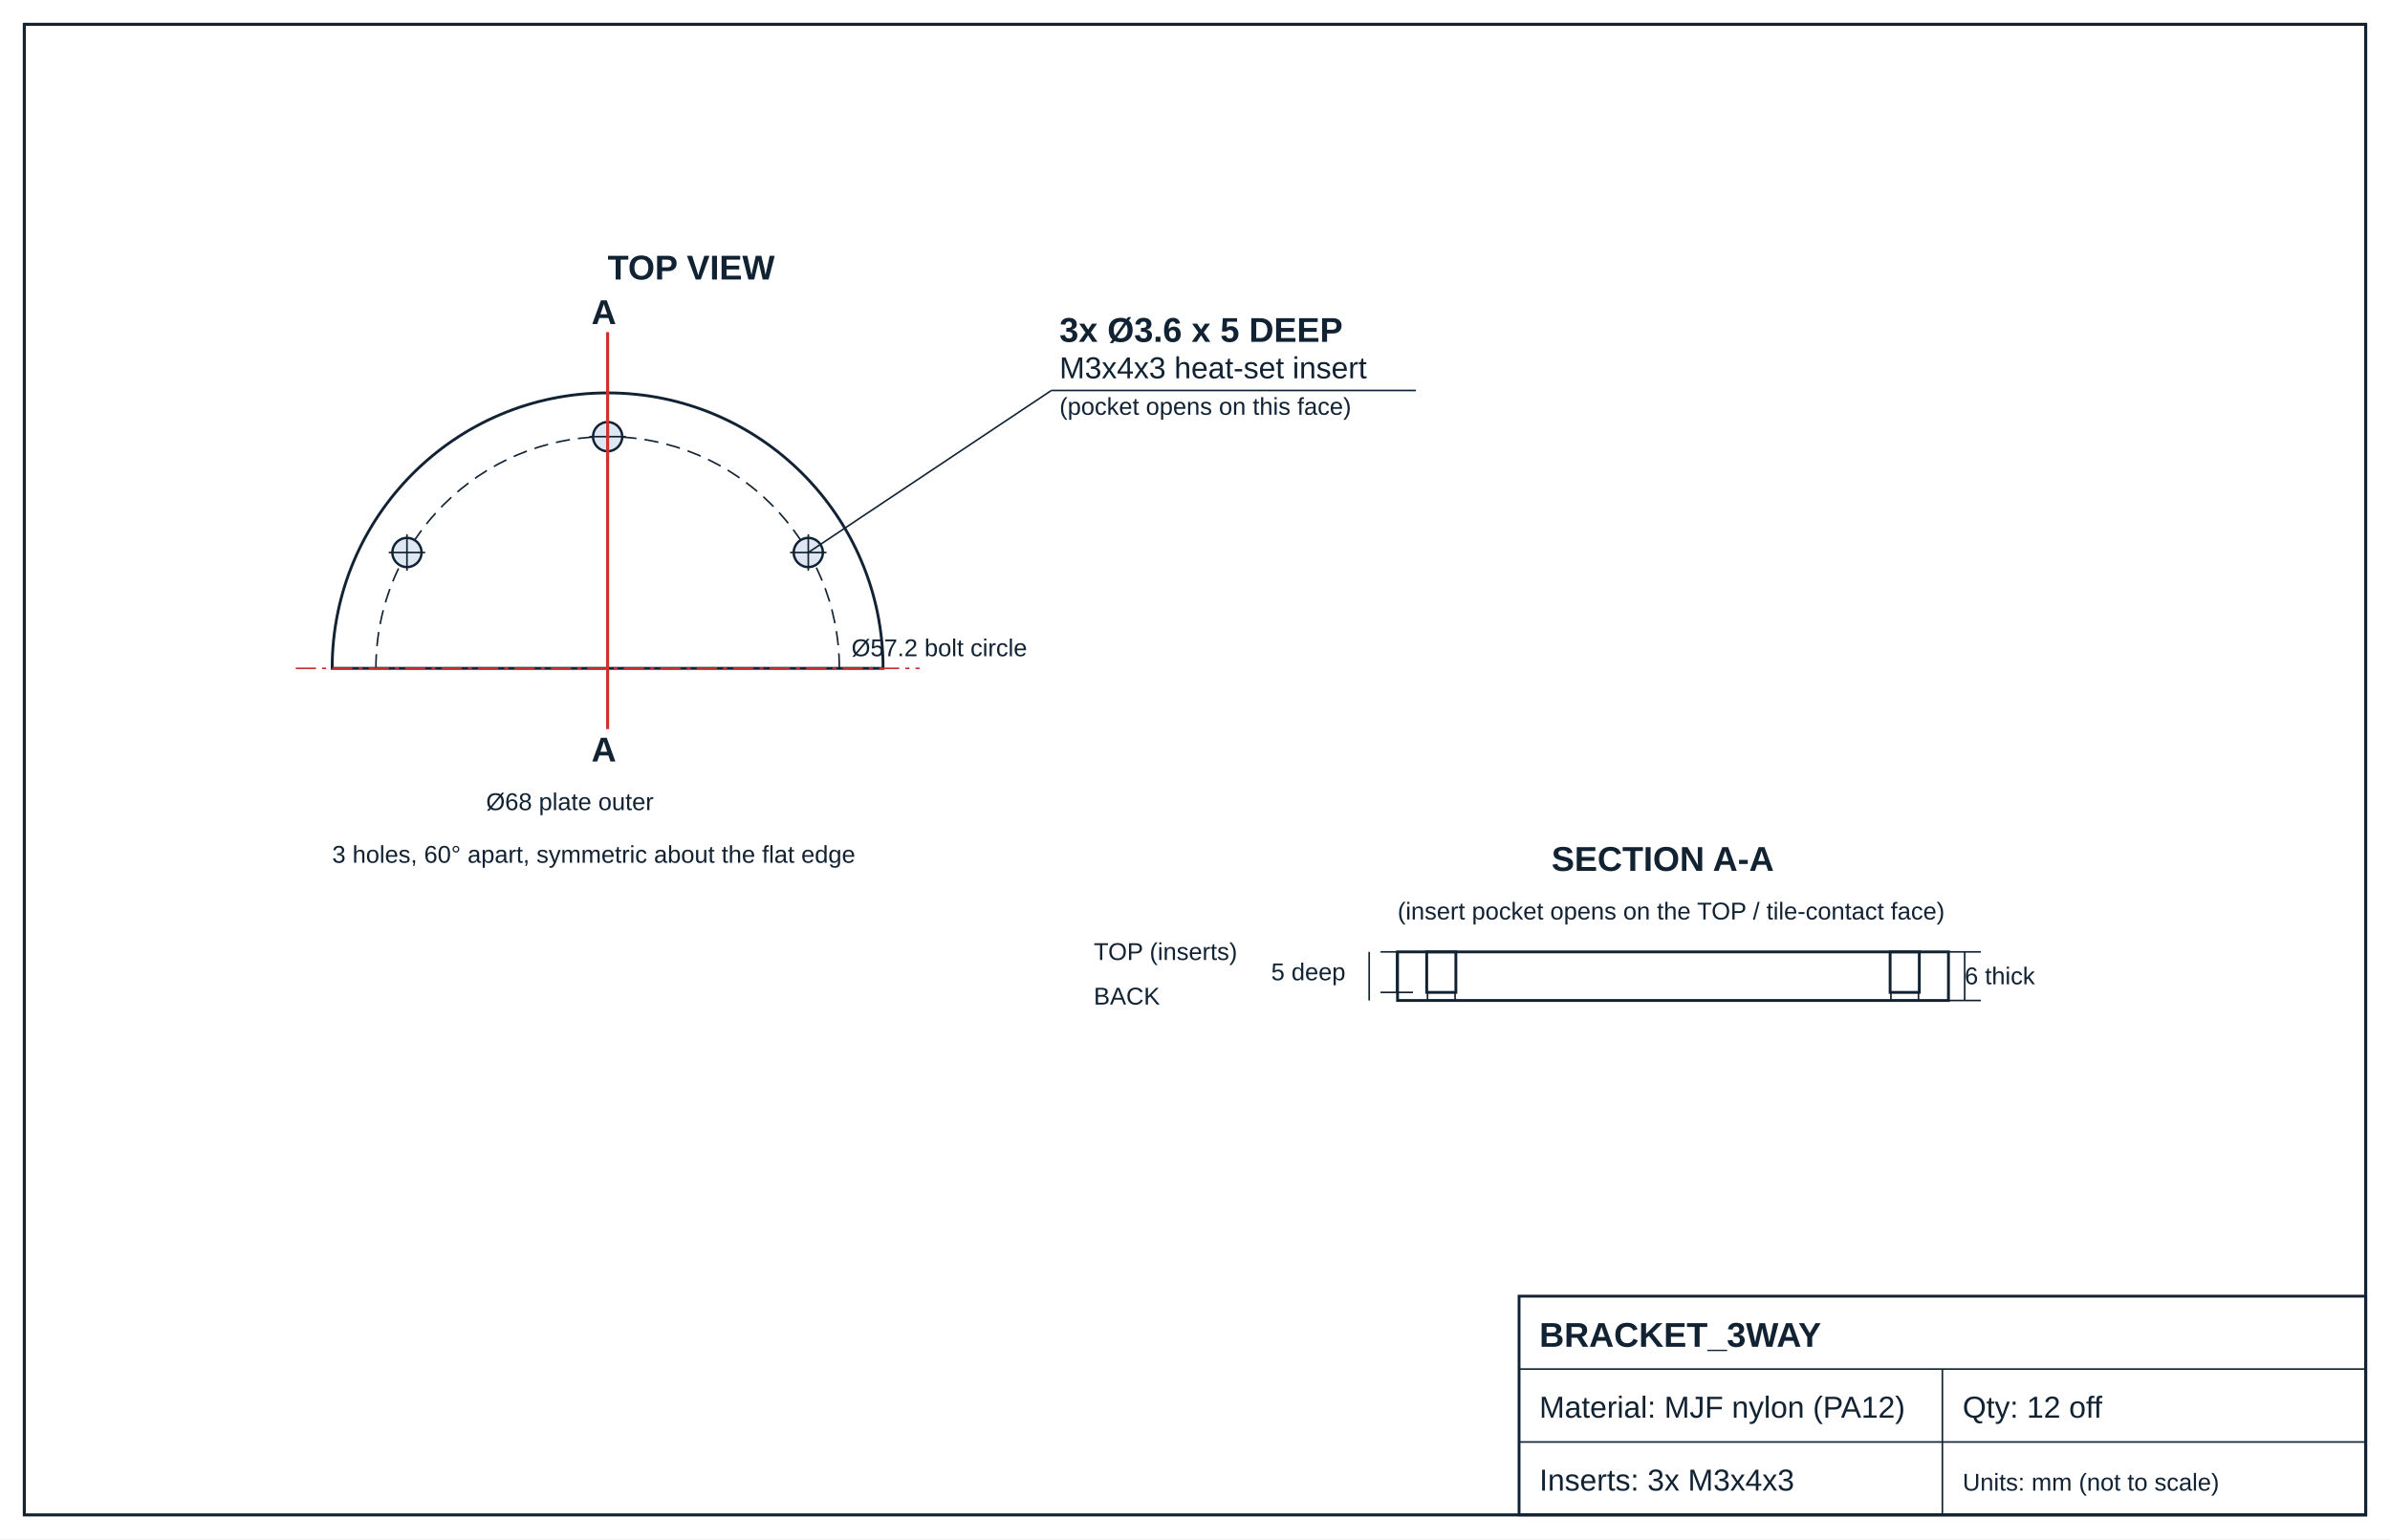
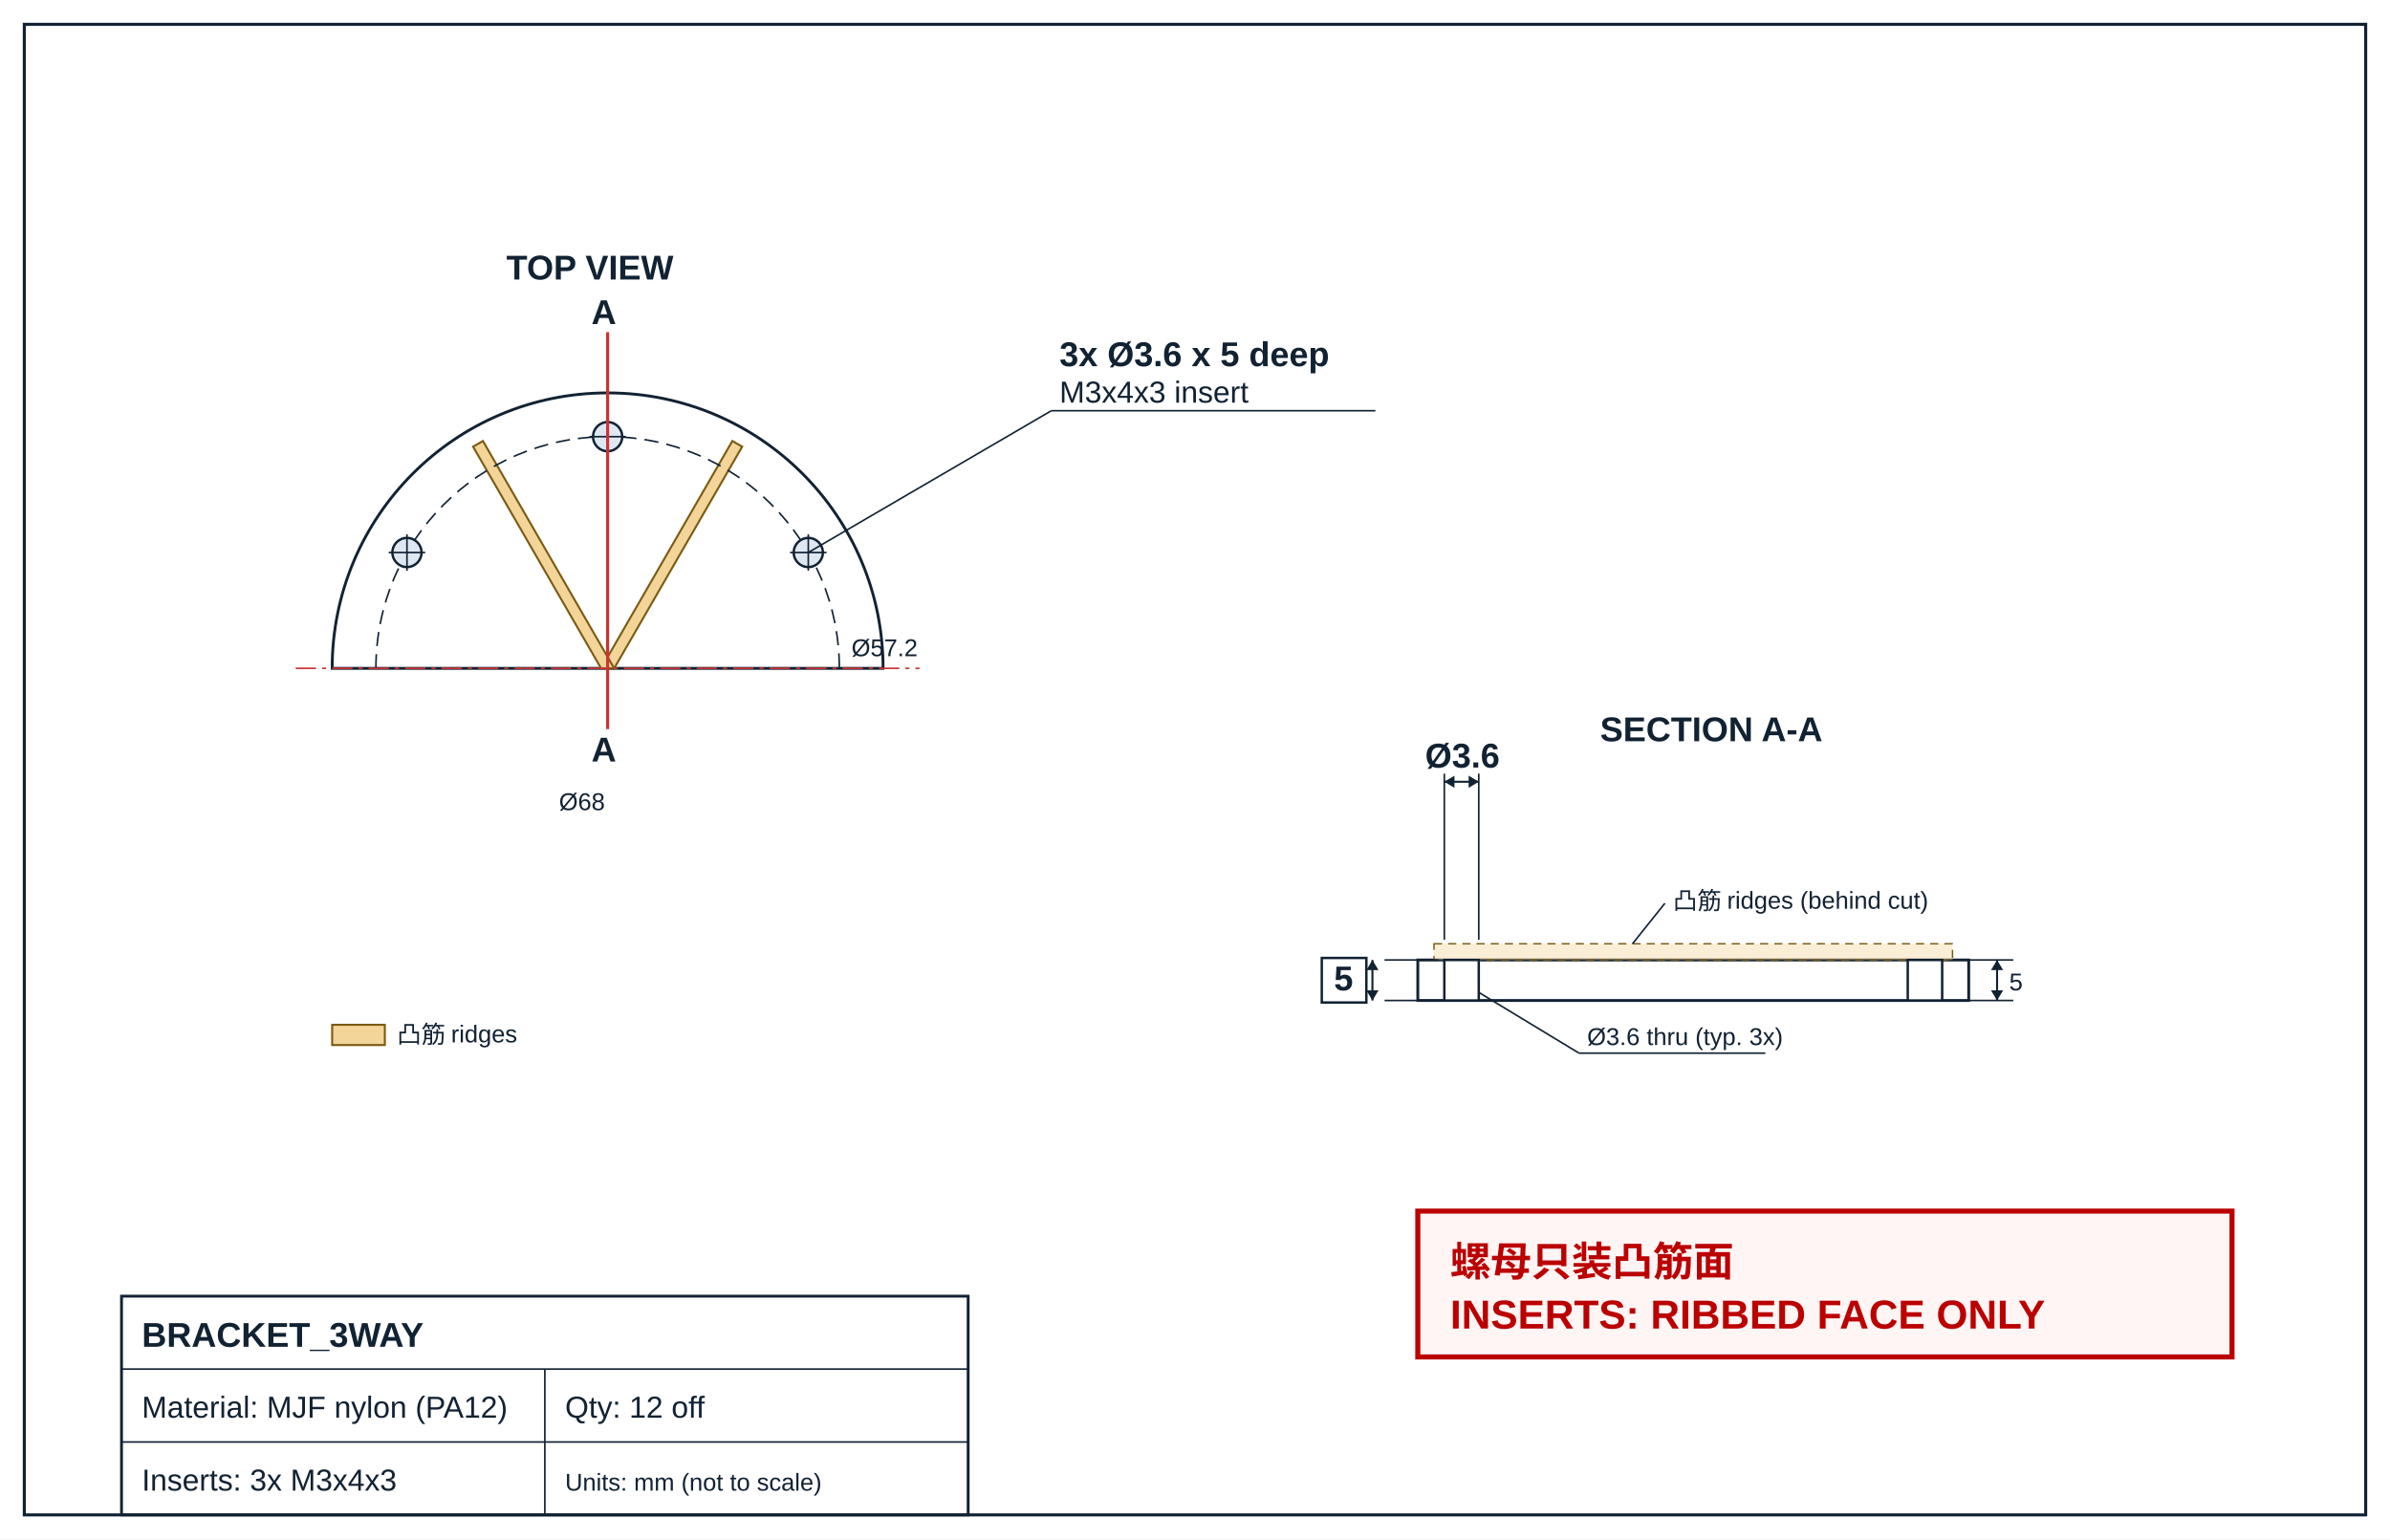
- <svg xmlns="http://www.w3.org/2000/svg" width="1180" height="760" viewBox="0 0 1180 760" font-family="Arial">
+ <svg xmlns="http://www.w3.org/2000/svg" width="1180" height="760" viewBox="0 0 1180 760" font-family="Arial,'Microsoft YaHei','SimHei',sans-serif">
+   <defs>
+     <pattern id="hatch" width="7" height="7" patternTransform="rotate(45)">
+       <line x1="0" y1="0" x2="0" y2="7" stroke="#2e8b57" stroke-width="0.9" />
+     </pattern>
+   </defs>
  <rect x="0" y="0" width="1180" height="760" fill="#fff" />
  <rect x="12" y="12" width="1156" height="736" stroke="#123" stroke-width="1.5" fill="none" />
-   <g font-family="Arial" font-size="15" fill="#123">
+   <g font-family="Arial,'Microsoft YaHei','SimHei',sans-serif" font-size="15" fill="#123">
    <path d="M 164 330 A 136 136 0 0 1 436 330 Z" stroke="#123" stroke-width="1.4" fill="none" />
+     <path d="M 361.575 217.749 L 366.425 220.549 L 303.233 330 L 296.767 330 Z" stroke="#7a5a12" stroke-width="1.0" fill="#f3d59a" />
+     <path d="M 233.575 220.549 L 238.425 217.749 L 303.233 330 L 296.767 330 Z" stroke="#7a5a12" stroke-width="1.0" fill="#f3d59a" />
    <path d="M 185.6 330 A 114.4 114.4 0 0 1 414.4 330" stroke="#123" stroke-width="0.8" fill="none" stroke-dasharray="7 4" />
    <line x1="146" y1="330" x2="454" y2="330" stroke="#c33" stroke-width="0.8" fill="none" stroke-dasharray="10 3 2 3" />
    <line x1="300" y1="176" x2="300" y2="348" stroke="#c33" stroke-width="0.8" fill="none" stroke-dasharray="10 3 2 3" />
    <circle cx="399.073" cy="272.8" r="7.2" stroke="#123" stroke-width="1.2" fill="#dfe7f2" />
    <line x1="390.073" y1="272.8" x2="408.073" y2="272.8" stroke="#123" stroke-width="0.8" fill="none" />
    <line x1="399.073" y1="263.8" x2="399.073" y2="281.8" stroke="#123" stroke-width="0.8" fill="none" />
    <circle cx="300" cy="215.6" r="7.2" stroke="#123" stroke-width="1.2" fill="#dfe7f2" />
    <line x1="291" y1="215.6" x2="309" y2="215.6" stroke="#123" stroke-width="0.8" fill="none" />
    <line x1="300" y1="206.6" x2="300" y2="224.6" stroke="#123" stroke-width="0.8" fill="none" />
    <circle cx="200.927" cy="272.8" r="7.2" stroke="#123" stroke-width="1.2" fill="#dfe7f2" />
    <line x1="191.927" y1="272.8" x2="209.927" y2="272.8" stroke="#123" stroke-width="0.8" fill="none" />
    <line x1="200.927" y1="263.8" x2="200.927" y2="281.8" stroke="#123" stroke-width="0.8" fill="none" />
    <line x1="300" y1="164" x2="300" y2="360" stroke="#c33" stroke-width="1.5" fill="none" />
-     <text x="292" y="160" font-family="Arial" font-size="17" font-weight="bold" fill="#123">A</text>
-     <text x="292" y="376" font-family="Arial" font-size="17" font-weight="bold" fill="#123">A</text>
-     <text x="300" y="138" font-family="Arial" font-size="17" font-weight="bold" fill="#123">TOP VIEW</text>
-     <text x="420.4" y="324" font-family="Arial" font-size="12" fill="#123">Ø57.2 bolt circle</text>
-     <text x="240" y="400" font-family="Arial" font-size="12" fill="#123">Ø68 plate outer</text>
-     <line x1="399.073" y1="272.8" x2="519.073" y2="192.8" stroke="#123" stroke-width="0.8" fill="none" />
-     <line x1="519.073" y1="192.8" x2="699.073" y2="192.8" stroke="#123" stroke-width="0.8" fill="none" />
-     <text x="523.073" y="168.8" font-family="Arial" font-size="17" font-weight="bold" fill="#123">3x Ø3.6 x 5 DEEP</text>
-     <text x="523.073" y="186.8" font-family="Arial" font-size="15" fill="#123">M3x4x3 heat-set insert</text>
-     <text x="523.073" y="204.8" font-family="Arial" font-size="12" fill="#123">(pocket opens on this face)</text>
-     <text x="164" y="426" font-family="Arial" font-size="12" fill="#123">3 holes, 60° apart, symmetric about the flat edge</text>
-     <text x="766" y="430" font-family="Arial" font-size="17" font-weight="bold" fill="#123">SECTION A-A</text>
-     <text x="690" y="454" font-family="Arial" font-size="12" fill="#123">(insert pocket opens on the TOP / tile-contact face)</text>
-     <rect x="690" y="470" width="272" height="24" stroke="#123" stroke-width="1.4" fill="none" />
-     <rect x="704.4" y="470" width="14.4" height="20" stroke="#123" stroke-width="1.4" fill="none" />
-     <rect x="704.8" y="490" width="13.6" height="4" stroke="#123" stroke-width="0.8" fill="none" />
-     <rect x="933.2" y="470" width="14.4" height="20" stroke="#123" stroke-width="1.4" fill="none" />
-     <rect x="933.6" y="490" width="13.6" height="4" stroke="#123" stroke-width="0.8" fill="none" />
-     <line x1="676" y1="470" x2="676" y2="494" stroke="#123" stroke-width="0.8" fill="none" />
-     <text x="540" y="474" font-family="Arial" font-size="12" fill="#123">TOP (inserts)</text>
-     <text x="540" y="496" font-family="Arial" font-size="12" fill="#123">BACK</text>
-     <text x="627.6" y="484" font-family="Arial" font-size="12" fill="#123">5 deep</text>
-     <line x1="681.6" y1="470" x2="697.6" y2="470" stroke="#123" stroke-width="0.8" fill="none" />
-     <line x1="681.6" y1="490" x2="697.6" y2="490" stroke="#123" stroke-width="0.8" fill="none" />
-     <line x1="689.6" y1="470" x2="689.6" y2="490" stroke="#123" stroke-width="0.8" fill="none" />
-     <text x="970" y="486" font-family="Arial" font-size="12" fill="#123">6 thick</text>
-     <line x1="962" y1="470" x2="978" y2="470" stroke="#123" stroke-width="0.8" fill="none" />
-     <line x1="962" y1="494" x2="978" y2="494" stroke="#123" stroke-width="0.8" fill="none" />
-     <line x1="970" y1="470" x2="970" y2="494" stroke="#123" stroke-width="0.8" fill="none" />
-     <rect x="750" y="640" width="418" height="108" stroke="#123" stroke-width="1.4" fill="none" />
-     <line x1="750" y1="676" x2="1168" y2="676" stroke="#123" stroke-width="0.8" fill="none" />
-     <line x1="750" y1="712" x2="1168" y2="712" stroke="#123" stroke-width="0.8" fill="none" />
-     <line x1="959" y1="676" x2="959" y2="748" stroke="#123" stroke-width="0.8" fill="none" />
-     <text x="760" y="665" font-family="Arial" font-size="17" font-weight="bold" fill="#123">BRACKET_3WAY</text>
-     <text x="760" y="700" font-family="Arial" font-size="15" fill="#123">Material:  MJF nylon (PA12)</text>
-     <text x="969" y="700" font-family="Arial" font-size="15" fill="#123">Qty:  12 off</text>
-     <text x="760" y="736" font-family="Arial" font-size="15" fill="#123">Inserts:  3x M3x4x3</text>
-     <text x="969" y="736" font-family="Arial" font-size="12" fill="#123">Units: mm   (not to scale)</text>
+     <text x="292" y="160" font-family="Arial,'Microsoft YaHei','SimHei',sans-serif" font-size="17" font-weight="bold" fill="#123">A</text>
+     <text x="292" y="376" font-family="Arial,'Microsoft YaHei','SimHei',sans-serif" font-size="17" font-weight="bold" fill="#123">A</text>
+     <text x="250" y="138" font-family="Arial,'Microsoft YaHei','SimHei',sans-serif" font-size="17" font-weight="bold" fill="#123">TOP VIEW</text>
+     <text x="420.4" y="324" font-family="Arial,'Microsoft YaHei','SimHei',sans-serif" font-size="12" fill="#123">Ø57.2</text>
+     <text x="276" y="400" font-family="Arial,'Microsoft YaHei','SimHei',sans-serif" font-size="12" fill="#123">Ø68</text>
+     <line x1="399.073" y1="272.8" x2="519.073" y2="202.8" stroke="#123" stroke-width="0.8" fill="none" />
+     <line x1="519.073" y1="202.8" x2="679.073" y2="202.8" stroke="#123" stroke-width="0.8" fill="none" />
+     <text x="523.073" y="180.8" font-family="Arial,'Microsoft YaHei','SimHei',sans-serif" font-size="17" font-weight="bold" fill="#123">3x Ø3.6 x 5 deep</text>
+     <text x="523.073" y="198.8" font-family="Arial,'Microsoft YaHei','SimHei',sans-serif" font-size="15" fill="#123">M3x4x3 insert</text>
+     <rect x="164" y="506" width="26" height="10" stroke="#7a5a12" stroke-width="1.0" fill="#f3d59a" />
+     <text x="196" y="515" font-family="Arial,'Microsoft YaHei','SimHei',sans-serif" font-size="12" fill="#123">凸筋 ridges</text>
+     <text x="790" y="366" font-family="Arial,'Microsoft YaHei','SimHei',sans-serif" font-size="17" font-weight="bold" fill="#123">SECTION A-A</text>
+     <rect x="700" y="474" width="272" height="20" fill="url(#hatch)" stroke="#123" stroke-width="1.4" />
+     <rect x="708" y="466" width="256" height="8" fill="#f3d59a" fill-opacity="0.4" stroke="#7a5a12" stroke-width="0.7" stroke-dasharray="4 3" />
+     <rect x="713.1" y="474" width="17" height="20" fill="#fff" stroke="#123" stroke-width="1.2" />
+     <rect x="941.9" y="474" width="17" height="20" fill="#fff" stroke="#123" stroke-width="1.2" />
+     <line x1="806" y1="466" x2="822" y2="446" stroke="#123" stroke-width="0.8" fill="none" />
+     <text x="826" y="449" font-family="Arial,'Microsoft YaHei','SimHei',sans-serif" font-size="12" fill="#123">凸筋 ridges (behind cut)</text>
+     <line x1="713.1" y1="464" x2="713.1" y2="382" stroke="#123" stroke-width="0.8" fill="none" />
+     <line x1="730.1" y1="464" x2="730.1" y2="382" stroke="#123" stroke-width="0.8" fill="none" />
+     <line x1="713.1" y1="386" x2="730.1" y2="386" stroke="#123" stroke-width="1" />
+     <path d="M 713.1 386 l 5 -3 l 0 6 z" fill="#123" />
+     <path d="M 730.1 386 l -5 -3 l 0 6 z" fill="#123" />
+     <text x="703.6" y="379" font-family="Arial,'Microsoft YaHei','SimHei',sans-serif" font-size="17" font-weight="bold" fill="#123">Ø3.6</text>
+     <line x1="710.1" y1="474" x2="683.6" y2="474" stroke="#123" stroke-width="0.8" fill="none" />
+     <line x1="713.1" y1="494" x2="683.6" y2="494" stroke="#123" stroke-width="0.8" fill="none" />
+     <line x1="677.6" y1="474" x2="677.6" y2="494" stroke="#123" stroke-width="1" />
+     <path d="M 677.6 474 l -3 5 l 6 0 z" fill="#123" />
+     <path d="M 677.6 494 l -3 -5 l 6 0 z" fill="#123" />
+     <rect x="652.6" y="473" width="22" height="22" fill="#fff" stroke="#123" stroke-width="1.2" />
+     <text x="658.6" y="489" font-family="Arial,'Microsoft YaHei','SimHei',sans-serif" font-size="17" font-weight="bold" fill="#123">5</text>
+     <line x1="730.1" y1="490" x2="779.6" y2="520" stroke="#123" stroke-width="0.8" fill="none" />
+     <line x1="779.6" y1="520" x2="871.6" y2="520" stroke="#123" stroke-width="0.8" fill="none" />
+     <text x="783.6" y="516" font-family="Arial,'Microsoft YaHei','SimHei',sans-serif" font-size="12" fill="#123">Ø3.6 thru (typ. 3x)</text>
+     <line x1="972" y1="474" x2="994" y2="474" stroke="#123" stroke-width="0.8" fill="none" />
+     <line x1="972" y1="494" x2="994" y2="494" stroke="#123" stroke-width="0.8" fill="none" />
+     <line x1="986" y1="474" x2="986" y2="494" stroke="#123" stroke-width="1" />
+     <path d="M 986 474 l -3 5 l 6 0 z" fill="#123" />
+     <path d="M 986 494 l -3 -5 l 6 0 z" fill="#123" />
+     <text x="992" y="489" font-family="Arial,'Microsoft YaHei','SimHei',sans-serif" font-size="12" fill="#123">5</text>
+     <rect x="700" y="598" width="402" height="72" stroke="#b00" stroke-width="2.5" fill="#fff5f5" />
+     <text x="716" y="630" font-family="Arial,'Microsoft YaHei','SimHei',sans-serif" font-size="20" font-weight="bold" fill="#b00">螺母只装凸筋面</text>
+     <text x="716" y="656" font-family="Arial,'Microsoft YaHei','SimHei',sans-serif" font-size="20" font-weight="bold" fill="#b00">INSERTS: RIBBED FACE ONLY</text>
+     <rect x="60" y="640" width="418" height="108" stroke="#123" stroke-width="1.4" fill="none" />
+     <line x1="60" y1="676" x2="478" y2="676" stroke="#123" stroke-width="0.8" fill="none" />
+     <line x1="60" y1="712" x2="478" y2="712" stroke="#123" stroke-width="0.8" fill="none" />
+     <line x1="269" y1="676" x2="269" y2="748" stroke="#123" stroke-width="0.8" fill="none" />
+     <text x="70" y="665" font-family="Arial,'Microsoft YaHei','SimHei',sans-serif" font-size="17" font-weight="bold" fill="#123">BRACKET_3WAY</text>
+     <text x="70" y="700" font-family="Arial,'Microsoft YaHei','SimHei',sans-serif" font-size="15" fill="#123">Material:  MJF nylon (PA12)</text>
+     <text x="279" y="700" font-family="Arial,'Microsoft YaHei','SimHei',sans-serif" font-size="15" fill="#123">Qty:  12 off</text>
+     <text x="70" y="736" font-family="Arial,'Microsoft YaHei','SimHei',sans-serif" font-size="15" fill="#123">Inserts:  3x M3x4x3</text>
+     <text x="279" y="736" font-family="Arial,'Microsoft YaHei','SimHei',sans-serif" font-size="12" fill="#123">Units: mm  (not to scale)</text>
  </g>
</svg>
